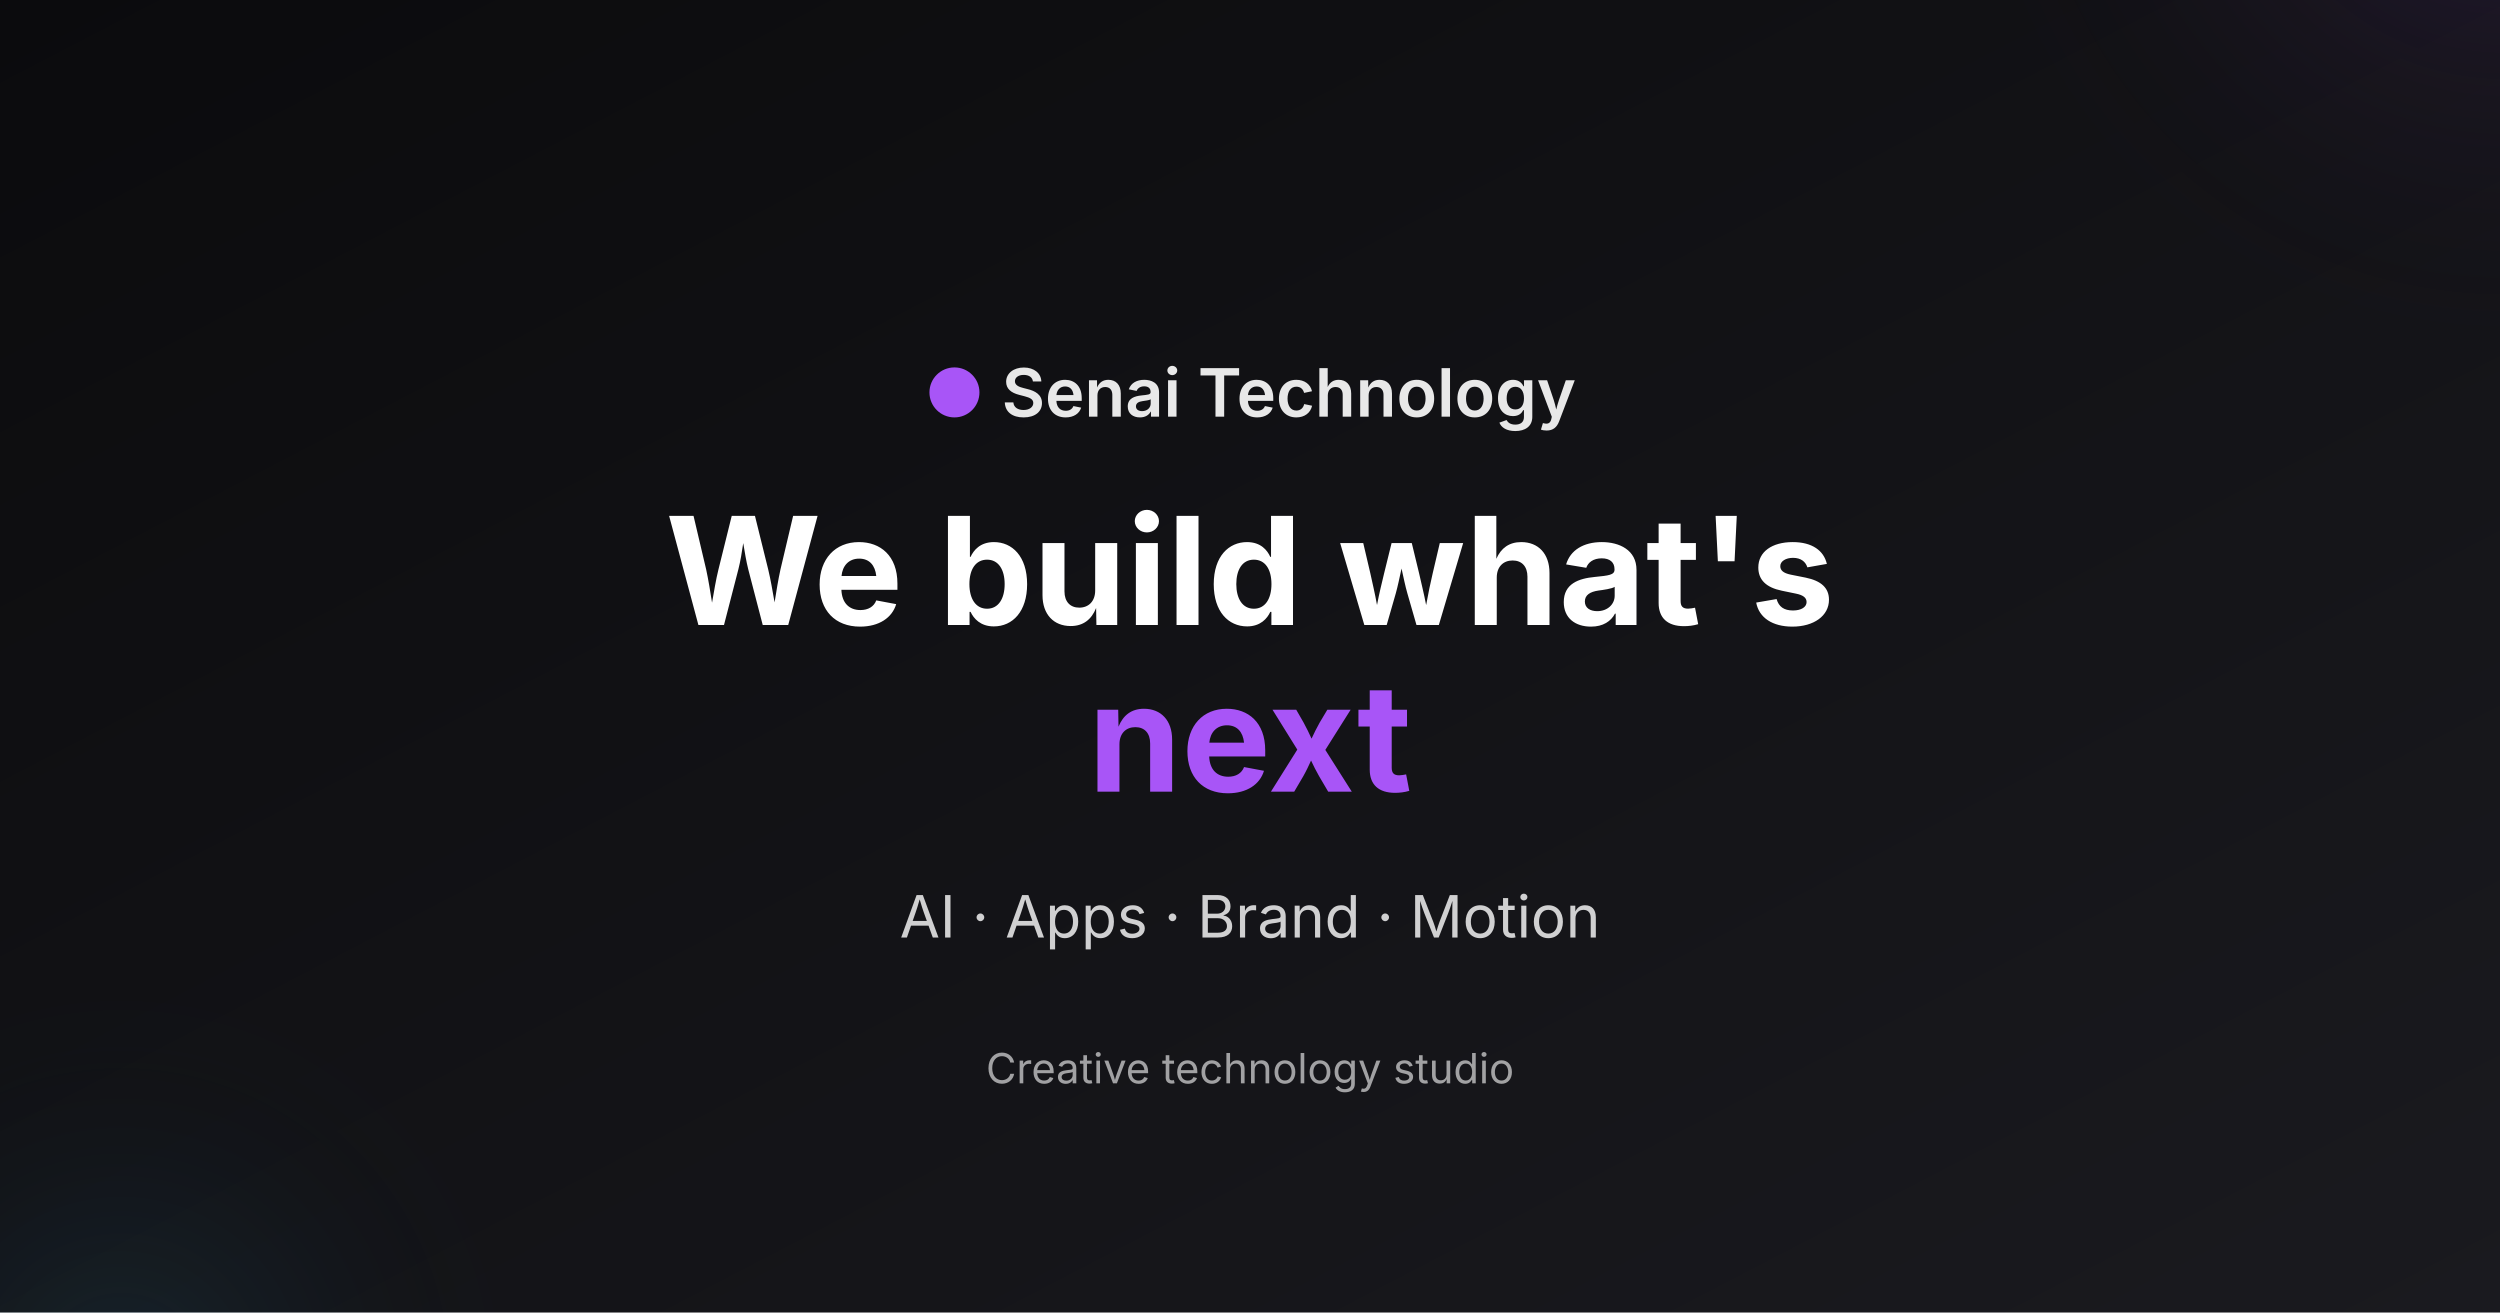
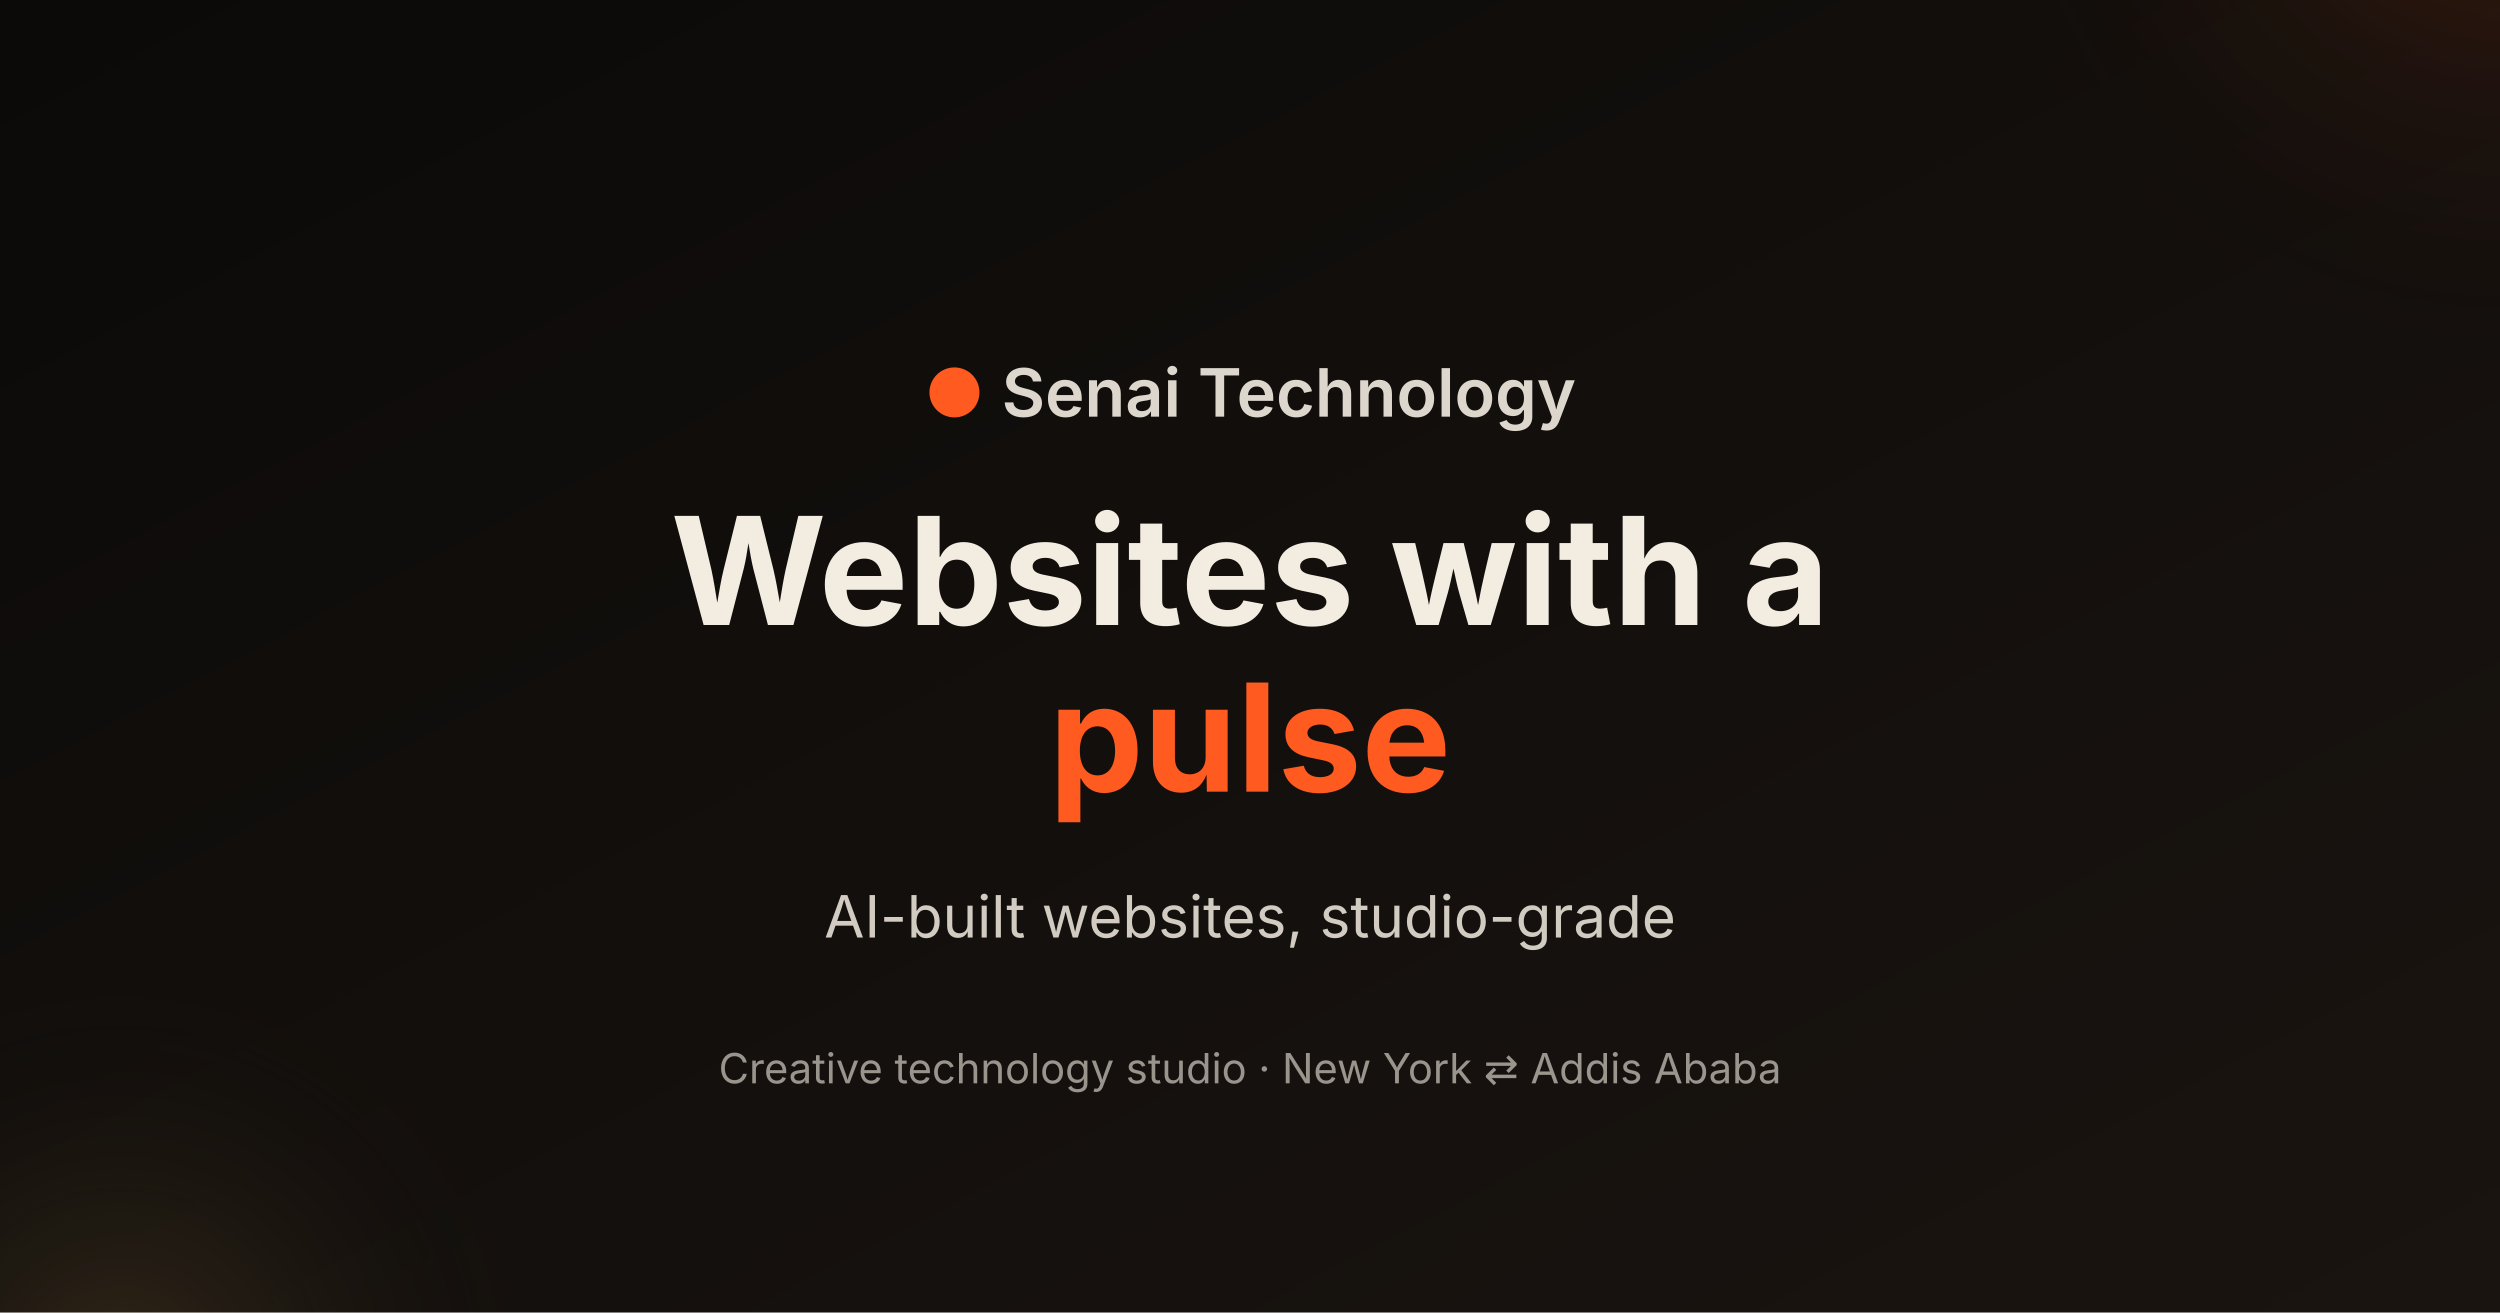
<svg xmlns="http://www.w3.org/2000/svg" width="1200" height="630">
  <defs>
    <linearGradient id="bg" x1="0%" y1="0%" x2="100%" y2="100%">
-       <stop offset="0%" style="stop-color:#0b0b0d" />
-       <stop offset="100%" style="stop-color:#1a1a1f" />
+       <stop offset="0%" style="stop-color:#0b0a09" />
+       <stop offset="100%" style="stop-color:#1a1410" />
    </linearGradient>
    <radialGradient id="glow1" cx="80%" cy="20%">
-       <stop offset="0%" style="stop-color:rgba(168,85,247,0.15)" />
+       <stop offset="0%" style="stop-color:rgba(255,90,31,0.2)" />
      <stop offset="70%" style="stop-color:transparent" />
    </radialGradient>
    <radialGradient id="glow2" cx="20%" cy="80%">
-       <stop offset="0%" style="stop-color:rgba(56,189,248,0.1)" />
+       <stop offset="0%" style="stop-color:rgba(231,183,95,0.15)" />
      <stop offset="70%" style="stop-color:transparent" />
    </radialGradient>
  </defs>
  <rect width="1200" height="630" fill="url(#bg)" />
  <ellipse cx="960" cy="150" rx="400" ry="400" fill="url(#glow1)" />
  <ellipse cx="240" cy="480" rx="300" ry="300" fill="url(#glow2)" />
-   <text x="600" y="200" font-family="system-ui,-apple-system,sans-serif" font-size="32" font-weight="600" fill="rgba(255,255,255,0.9)" text-anchor="middle">
-     <tspan fill="#a855f7">●</tspan> Senai Technology
+   <text x="600" y="200" font-family="system-ui,-apple-system,sans-serif" font-size="32" font-weight="600" fill="rgba(242,236,225,0.9)" text-anchor="middle">
+     <tspan fill="#ff5a1f">●</tspan> Senai Technology
  </text>
-   <text x="600" y="300" font-family="system-ui,-apple-system,sans-serif" font-size="72" font-weight="700" fill="#ffffff" text-anchor="middle">
-     We build what's
+   <text x="600" y="300" font-family="system-ui,-apple-system,sans-serif" font-size="72" font-weight="700" fill="#f2ece1" text-anchor="middle">
+     Websites with a
  </text>
-   <text x="600" y="380" font-family="system-ui,-apple-system,sans-serif" font-size="72" font-weight="700" fill="#a855f7" text-anchor="middle">
-     next
+   <text x="600" y="380" font-family="system-ui,-apple-system,sans-serif" font-size="72" font-weight="700" fill="#ff5a1f" text-anchor="middle">
+     pulse
  </text>
-   <text x="600" y="450" font-family="system-ui,-apple-system,sans-serif" font-size="28" fill="rgba(255,255,255,0.8)" text-anchor="middle">
-     AI · Apps · Brand · Motion
+   <text x="600" y="450" font-family="system-ui,-apple-system,sans-serif" font-size="28" fill="rgba(242,236,225,0.85)" text-anchor="middle">
+     AI-built websites, studio-grade
  </text>
-   <text x="600" y="520" font-family="system-ui,-apple-system,sans-serif" font-size="20" fill="rgba(255,255,255,0.6)" text-anchor="middle">
-     Creative technology studio
+   <text x="600" y="520" font-family="system-ui,-apple-system,sans-serif" font-size="20" fill="rgba(242,236,225,0.6)" text-anchor="middle">
+     Creative technology studio · New York ⇄ Addis Ababa
  </text>
</svg>
